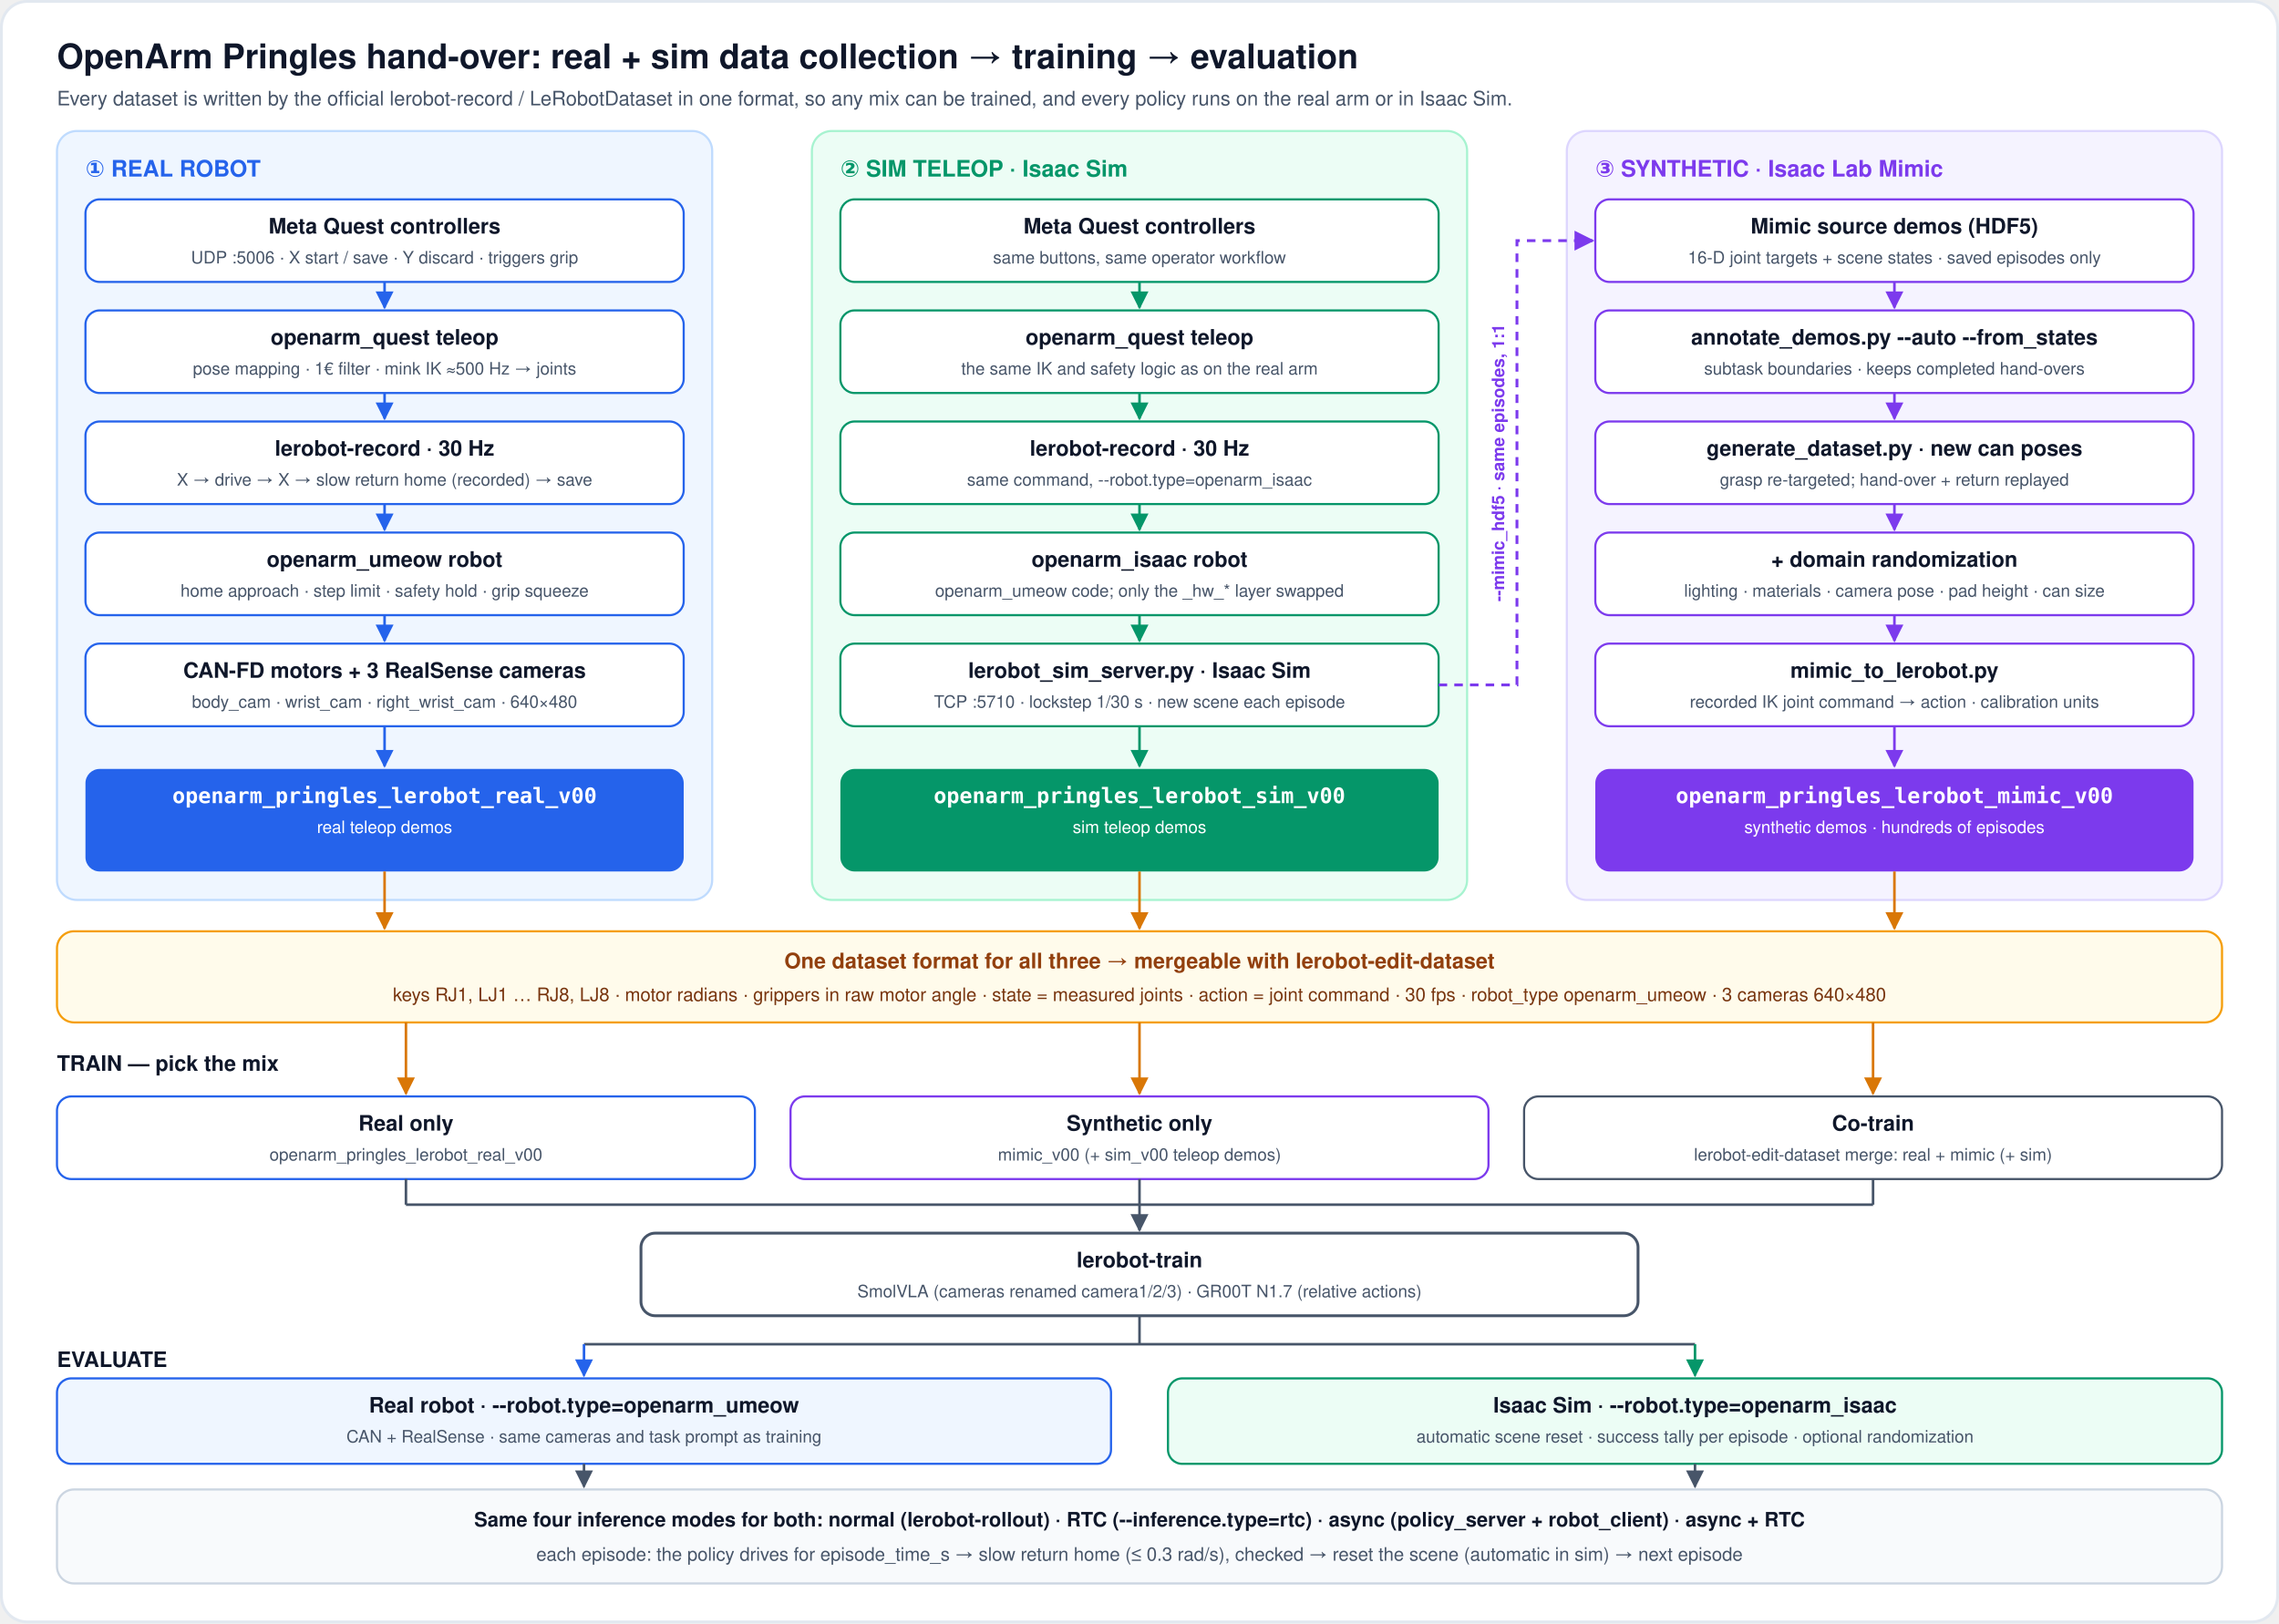
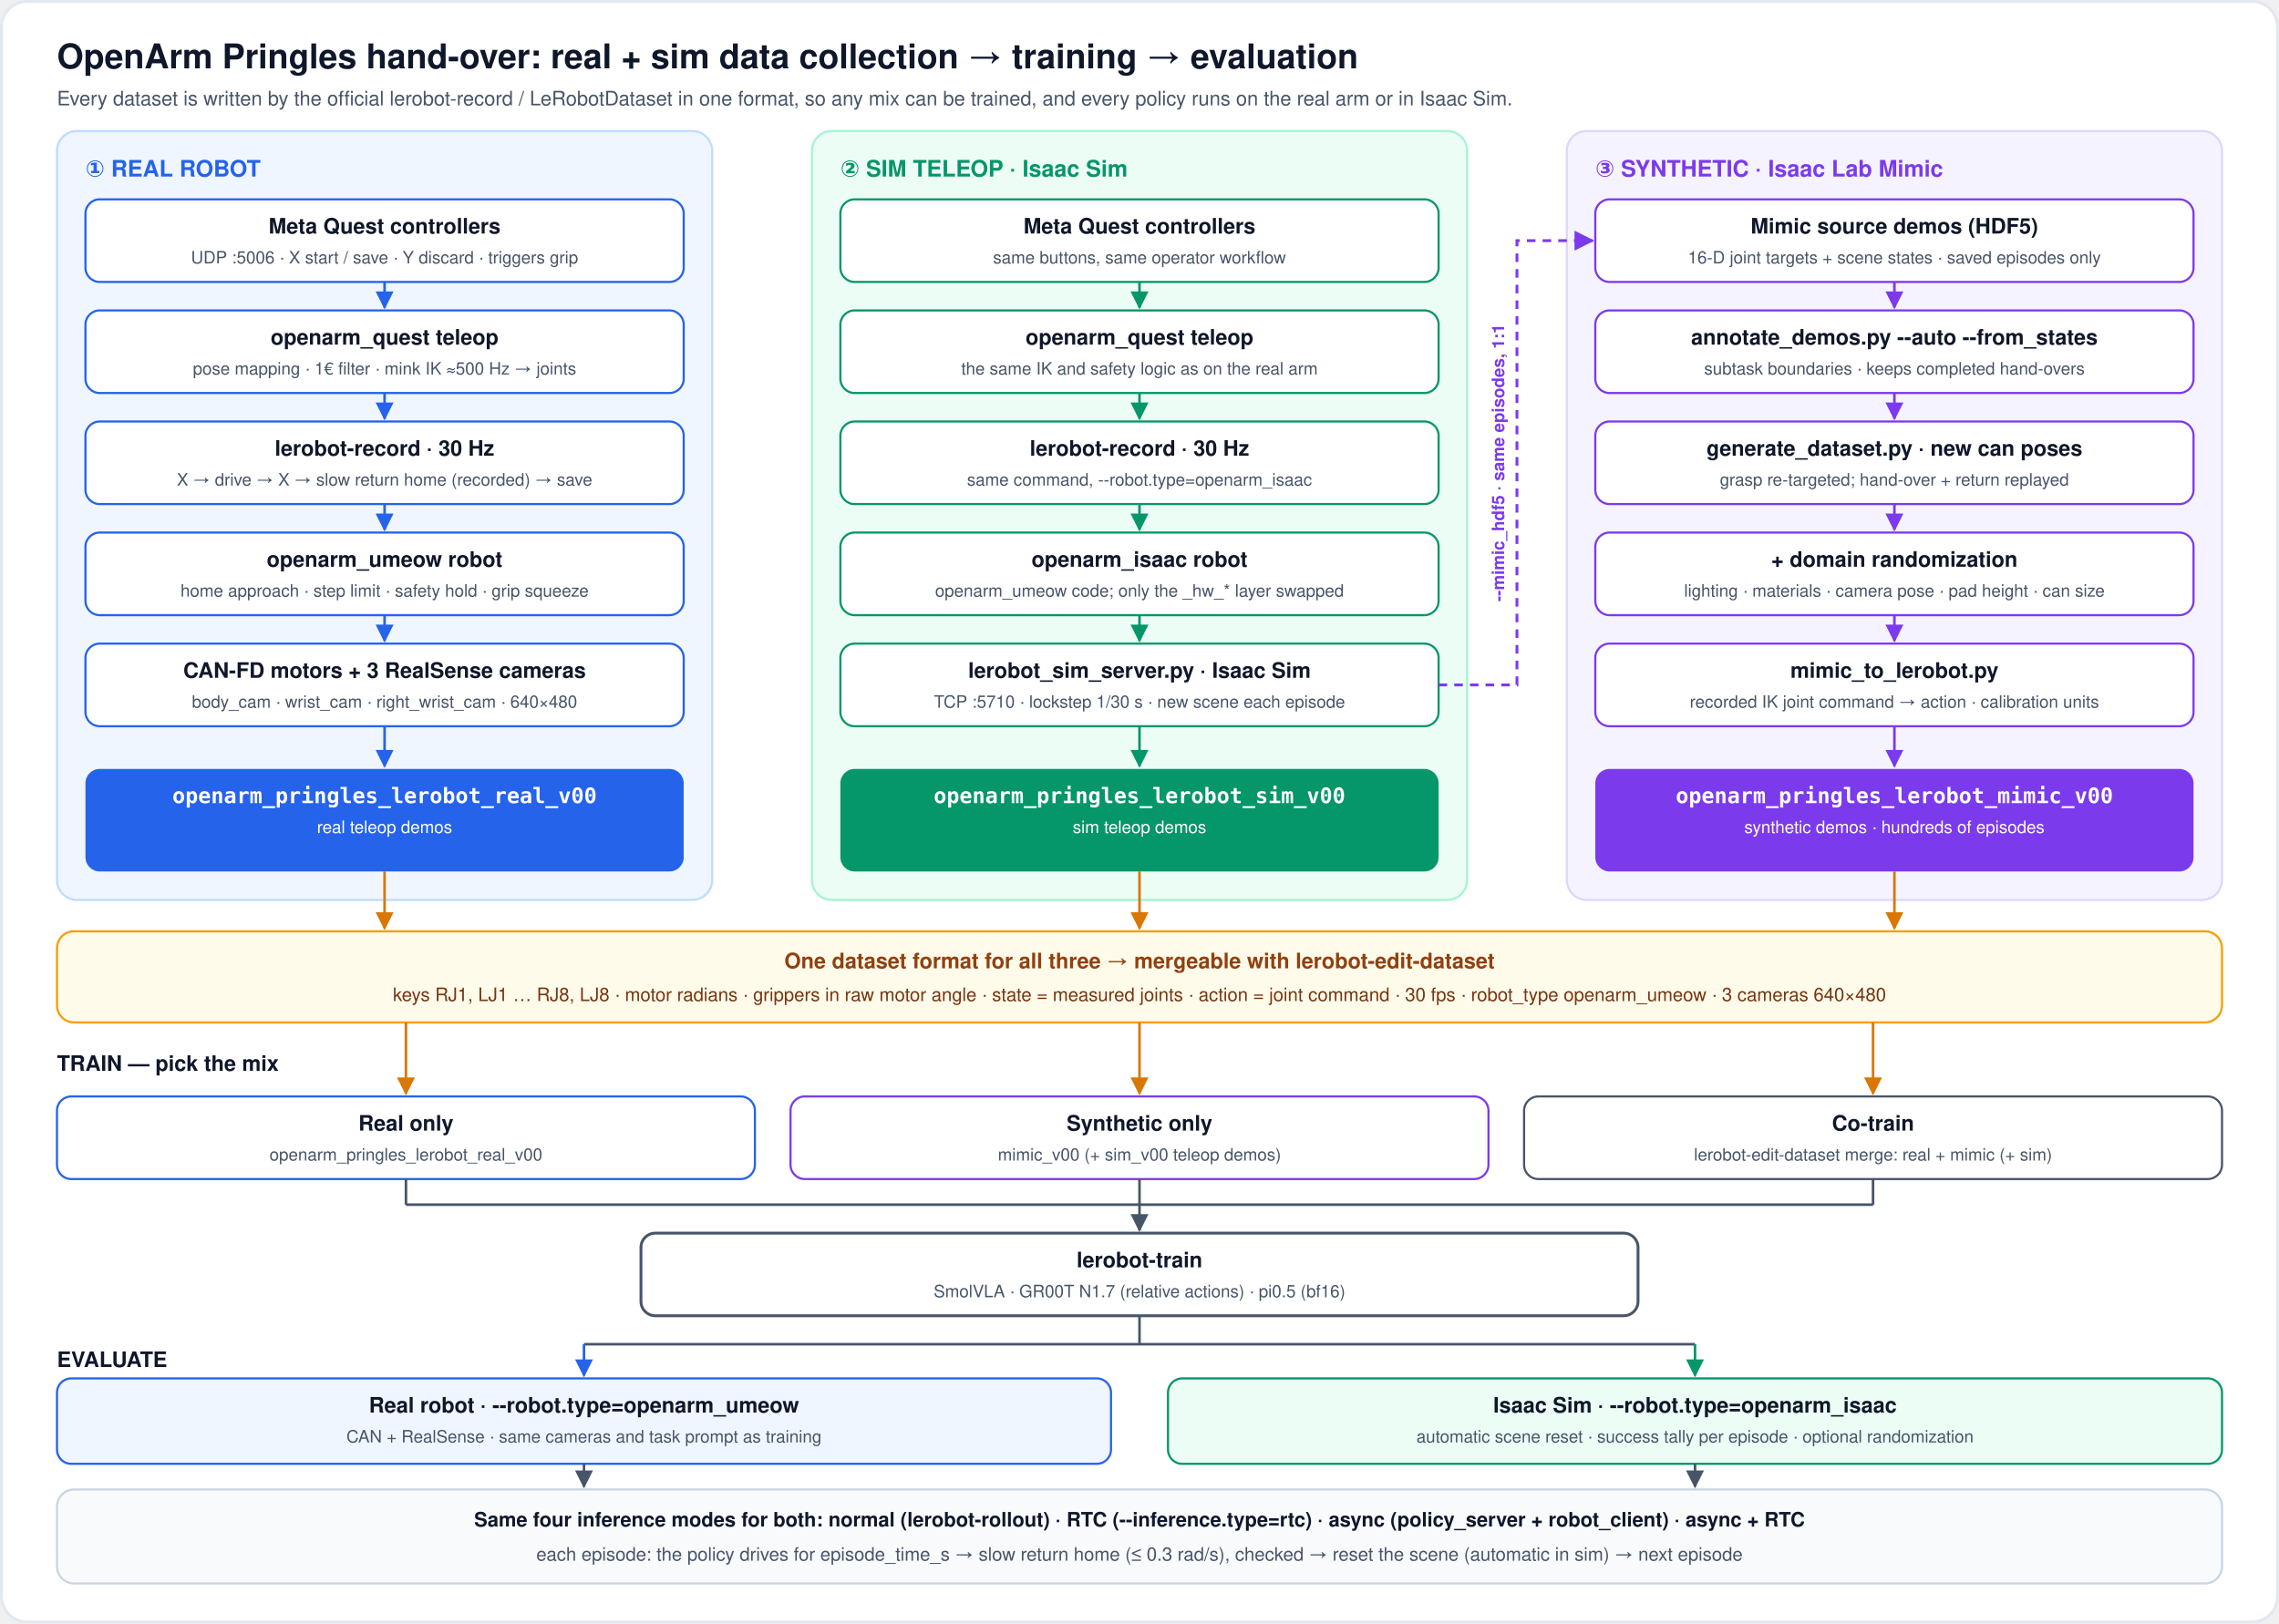
<svg xmlns="http://www.w3.org/2000/svg" width="1600" height="1140" viewBox="0 0 1600 1140" role="img" aria-label="OpenArm real and sim data collection, training and evaluation pipeline">
  <defs>
    <marker id="aR" viewBox="0 0 10 10" refX="9" refY="5" markerWidth="7" markerHeight="7" orient="auto-start-reverse">
      <path d="M0,0 L10,5 L0,10 z" fill="#2563eb" />
    </marker>
    <marker id="aS" viewBox="0 0 10 10" refX="9" refY="5" markerWidth="7" markerHeight="7" orient="auto-start-reverse">
      <path d="M0,0 L10,5 L0,10 z" fill="#059669" />
    </marker>
    <marker id="aY" viewBox="0 0 10 10" refX="9" refY="5" markerWidth="7" markerHeight="7" orient="auto-start-reverse">
      <path d="M0,0 L10,5 L0,10 z" fill="#7c3aed" />
    </marker>
    <marker id="aF" viewBox="0 0 10 10" refX="9" refY="5" markerWidth="7" markerHeight="7" orient="auto-start-reverse">
      <path d="M0,0 L10,5 L0,10 z" fill="#d97706" />
    </marker>
    <marker id="aN" viewBox="0 0 10 10" refX="9" refY="5" markerWidth="7" markerHeight="7" orient="auto-start-reverse">
      <path d="M0,0 L10,5 L0,10 z" fill="#475569" />
    </marker>
  </defs>
  <rect x="1" y="1" width="1598" height="1138" rx="18" fill="#ffffff" stroke="#e2e8f0" stroke-width="2" />
  <text x="40" y="48" font-family="'Segoe UI', 'Helvetica Neue', Helvetica, Arial, sans-serif" font-size="24" font-weight="700" fill="#0f172a" text-anchor="start">OpenArm Pringles hand-over: real + sim data collection → training → evaluation</text>
  <text x="40" y="74" font-family="'Segoe UI', 'Helvetica Neue', Helvetica, Arial, sans-serif" font-size="14" font-weight="400" fill="#475569" text-anchor="start">Every dataset is written by the official lerobot-record / LeRobotDataset in one format, so any mix can be trained, and every policy runs on the real arm or in Isaac Sim.</text>
  <rect x="40" y="92" width="460" height="540" rx="14" fill="#eff6ff" stroke="#bfdbfe" stroke-width="1.5" />
  <text x="60" y="124" font-family="'Segoe UI', 'Helvetica Neue', Helvetica, Arial, sans-serif" font-size="16" font-weight="700" fill="#2563eb" text-anchor="start">① REAL ROBOT</text>
  <rect x="60" y="140" width="420" height="58" rx="10" fill="#ffffff" stroke="#2563eb" stroke-width="1.5" />
  <text x="270.0" y="164" font-family="'Segoe UI', 'Helvetica Neue', Helvetica, Arial, sans-serif" font-size="15" font-weight="600" fill="#0f172a" text-anchor="middle">Meta Quest controllers</text>
  <text x="270.0" y="185" font-family="'Segoe UI', 'Helvetica Neue', Helvetica, Arial, sans-serif" font-size="12" font-weight="400" fill="#475569" text-anchor="middle">UDP :5006 · X start / save · Y discard · triggers grip</text>
  <path d="M270,198 L270,216" fill="none" stroke="#2563eb" stroke-width="1.8" marker-end="url(#aR)" />
  <rect x="60" y="218" width="420" height="58" rx="10" fill="#ffffff" stroke="#2563eb" stroke-width="1.5" />
  <text x="270.0" y="242" font-family="'Segoe UI', 'Helvetica Neue', Helvetica, Arial, sans-serif" font-size="15" font-weight="600" fill="#0f172a" text-anchor="middle">openarm_quest teleop</text>
  <text x="270.0" y="263" font-family="'Segoe UI', 'Helvetica Neue', Helvetica, Arial, sans-serif" font-size="12" font-weight="400" fill="#475569" text-anchor="middle">pose mapping · 1€ filter · mink IK ≈500 Hz → joints</text>
  <path d="M270,276 L270,294" fill="none" stroke="#2563eb" stroke-width="1.8" marker-end="url(#aR)" />
  <rect x="60" y="296" width="420" height="58" rx="10" fill="#ffffff" stroke="#2563eb" stroke-width="1.5" />
  <text x="270.0" y="320" font-family="'Segoe UI', 'Helvetica Neue', Helvetica, Arial, sans-serif" font-size="15" font-weight="600" fill="#0f172a" text-anchor="middle">lerobot-record · 30 Hz</text>
  <text x="270.0" y="341" font-family="'Segoe UI', 'Helvetica Neue', Helvetica, Arial, sans-serif" font-size="12" font-weight="400" fill="#475569" text-anchor="middle">X → drive → X → slow return home (recorded) → save</text>
  <path d="M270,354 L270,372" fill="none" stroke="#2563eb" stroke-width="1.8" marker-end="url(#aR)" />
  <rect x="60" y="374" width="420" height="58" rx="10" fill="#ffffff" stroke="#2563eb" stroke-width="1.5" />
  <text x="270.0" y="398" font-family="'Segoe UI', 'Helvetica Neue', Helvetica, Arial, sans-serif" font-size="15" font-weight="600" fill="#0f172a" text-anchor="middle">openarm_umeow robot</text>
  <text x="270.0" y="419" font-family="'Segoe UI', 'Helvetica Neue', Helvetica, Arial, sans-serif" font-size="12" font-weight="400" fill="#475569" text-anchor="middle">home approach · step limit · safety hold · grip squeeze</text>
  <path d="M270,432 L270,450" fill="none" stroke="#2563eb" stroke-width="1.8" marker-end="url(#aR)" />
  <rect x="60" y="452" width="420" height="58" rx="10" fill="#ffffff" stroke="#2563eb" stroke-width="1.5" />
  <text x="270.0" y="476" font-family="'Segoe UI', 'Helvetica Neue', Helvetica, Arial, sans-serif" font-size="15" font-weight="600" fill="#0f172a" text-anchor="middle">CAN-FD motors + 3 RealSense cameras</text>
  <text x="270.0" y="497" font-family="'Segoe UI', 'Helvetica Neue', Helvetica, Arial, sans-serif" font-size="12" font-weight="400" fill="#475569" text-anchor="middle">body_cam · wrist_cam · right_wrist_cam · 640×480</text>
  <path d="M270,510 L270,538" fill="none" stroke="#2563eb" stroke-width="1.8" marker-end="url(#aR)" />
  <rect x="60" y="540" width="420" height="72" rx="10" fill="#2563eb" stroke="#2563eb" stroke-width="0" />
  <text x="270.0" y="564" font-family="'SFMono-Regular', Consolas, 'DejaVu Sans Mono', monospace" font-size="15" font-weight="600" fill="#ffffff" text-anchor="middle">openarm_pringles_lerobot_real_v00</text>
  <text x="270.0" y="585" font-family="'Segoe UI', 'Helvetica Neue', Helvetica, Arial, sans-serif" font-size="12" font-weight="400" fill="#ffffff" text-anchor="middle">real teleop demos</text>
  <rect x="570" y="92" width="460" height="540" rx="14" fill="#ecfdf5" stroke="#a7f3d0" stroke-width="1.5" />
  <text x="590" y="124" font-family="'Segoe UI', 'Helvetica Neue', Helvetica, Arial, sans-serif" font-size="16" font-weight="700" fill="#059669" text-anchor="start">② SIM TELEOP · Isaac Sim</text>
  <rect x="590" y="140" width="420" height="58" rx="10" fill="#ffffff" stroke="#059669" stroke-width="1.5" />
  <text x="800.0" y="164" font-family="'Segoe UI', 'Helvetica Neue', Helvetica, Arial, sans-serif" font-size="15" font-weight="600" fill="#0f172a" text-anchor="middle">Meta Quest controllers</text>
  <text x="800.0" y="185" font-family="'Segoe UI', 'Helvetica Neue', Helvetica, Arial, sans-serif" font-size="12" font-weight="400" fill="#475569" text-anchor="middle">same buttons, same operator workflow</text>
  <path d="M800,198 L800,216" fill="none" stroke="#059669" stroke-width="1.8" marker-end="url(#aS)" />
  <rect x="590" y="218" width="420" height="58" rx="10" fill="#ffffff" stroke="#059669" stroke-width="1.5" />
  <text x="800.0" y="242" font-family="'Segoe UI', 'Helvetica Neue', Helvetica, Arial, sans-serif" font-size="15" font-weight="600" fill="#0f172a" text-anchor="middle">openarm_quest teleop</text>
  <text x="800.0" y="263" font-family="'Segoe UI', 'Helvetica Neue', Helvetica, Arial, sans-serif" font-size="12" font-weight="400" fill="#475569" text-anchor="middle">the same IK and safety logic as on the real arm</text>
  <path d="M800,276 L800,294" fill="none" stroke="#059669" stroke-width="1.8" marker-end="url(#aS)" />
  <rect x="590" y="296" width="420" height="58" rx="10" fill="#ffffff" stroke="#059669" stroke-width="1.5" />
  <text x="800.0" y="320" font-family="'Segoe UI', 'Helvetica Neue', Helvetica, Arial, sans-serif" font-size="15" font-weight="600" fill="#0f172a" text-anchor="middle">lerobot-record · 30 Hz</text>
  <text x="800.0" y="341" font-family="'Segoe UI', 'Helvetica Neue', Helvetica, Arial, sans-serif" font-size="12" font-weight="400" fill="#475569" text-anchor="middle">same command, --robot.type=openarm_isaac</text>
  <path d="M800,354 L800,372" fill="none" stroke="#059669" stroke-width="1.8" marker-end="url(#aS)" />
  <rect x="590" y="374" width="420" height="58" rx="10" fill="#ffffff" stroke="#059669" stroke-width="1.5" />
  <text x="800.0" y="398" font-family="'Segoe UI', 'Helvetica Neue', Helvetica, Arial, sans-serif" font-size="15" font-weight="600" fill="#0f172a" text-anchor="middle">openarm_isaac robot</text>
  <text x="800.0" y="419" font-family="'Segoe UI', 'Helvetica Neue', Helvetica, Arial, sans-serif" font-size="12" font-weight="400" fill="#475569" text-anchor="middle">openarm_umeow code; only the _hw_* layer swapped</text>
  <path d="M800,432 L800,450" fill="none" stroke="#059669" stroke-width="1.8" marker-end="url(#aS)" />
  <rect x="590" y="452" width="420" height="58" rx="10" fill="#ffffff" stroke="#059669" stroke-width="1.5" />
  <text x="800.0" y="476" font-family="'Segoe UI', 'Helvetica Neue', Helvetica, Arial, sans-serif" font-size="15" font-weight="600" fill="#0f172a" text-anchor="middle">lerobot_sim_server.py · Isaac Sim</text>
  <text x="800.0" y="497" font-family="'Segoe UI', 'Helvetica Neue', Helvetica, Arial, sans-serif" font-size="12" font-weight="400" fill="#475569" text-anchor="middle">TCP :5710 · lockstep 1/30 s · new scene each episode</text>
  <path d="M800,510 L800,538" fill="none" stroke="#059669" stroke-width="1.8" marker-end="url(#aS)" />
  <rect x="590" y="540" width="420" height="72" rx="10" fill="#059669" stroke="#059669" stroke-width="0" />
  <text x="800.0" y="564" font-family="'SFMono-Regular', Consolas, 'DejaVu Sans Mono', monospace" font-size="15" font-weight="600" fill="#ffffff" text-anchor="middle">openarm_pringles_lerobot_sim_v00</text>
  <text x="800.0" y="585" font-family="'Segoe UI', 'Helvetica Neue', Helvetica, Arial, sans-serif" font-size="12" font-weight="400" fill="#ffffff" text-anchor="middle">sim teleop demos</text>
  <rect x="1100" y="92" width="460" height="540" rx="14" fill="#f5f3ff" stroke="#ddd6fe" stroke-width="1.5" />
  <text x="1120" y="124" font-family="'Segoe UI', 'Helvetica Neue', Helvetica, Arial, sans-serif" font-size="16" font-weight="700" fill="#7c3aed" text-anchor="start">③ SYNTHETIC · Isaac Lab Mimic</text>
  <rect x="1120" y="140" width="420" height="58" rx="10" fill="#ffffff" stroke="#7c3aed" stroke-width="1.5" />
  <text x="1330.0" y="164" font-family="'Segoe UI', 'Helvetica Neue', Helvetica, Arial, sans-serif" font-size="15" font-weight="600" fill="#0f172a" text-anchor="middle">Mimic source demos (HDF5)</text>
  <text x="1330.0" y="185" font-family="'Segoe UI', 'Helvetica Neue', Helvetica, Arial, sans-serif" font-size="12" font-weight="400" fill="#475569" text-anchor="middle">16-D joint targets + scene states · saved episodes only</text>
  <path d="M1330,198 L1330,216" fill="none" stroke="#7c3aed" stroke-width="1.8" marker-end="url(#aY)" />
  <rect x="1120" y="218" width="420" height="58" rx="10" fill="#ffffff" stroke="#7c3aed" stroke-width="1.5" />
  <text x="1330.0" y="242" font-family="'Segoe UI', 'Helvetica Neue', Helvetica, Arial, sans-serif" font-size="15" font-weight="600" fill="#0f172a" text-anchor="middle">annotate_demos.py --auto --from_states</text>
  <text x="1330.0" y="263" font-family="'Segoe UI', 'Helvetica Neue', Helvetica, Arial, sans-serif" font-size="12" font-weight="400" fill="#475569" text-anchor="middle">subtask boundaries · keeps completed hand-overs</text>
  <path d="M1330,276 L1330,294" fill="none" stroke="#7c3aed" stroke-width="1.8" marker-end="url(#aY)" />
  <rect x="1120" y="296" width="420" height="58" rx="10" fill="#ffffff" stroke="#7c3aed" stroke-width="1.5" />
  <text x="1330.0" y="320" font-family="'Segoe UI', 'Helvetica Neue', Helvetica, Arial, sans-serif" font-size="15" font-weight="600" fill="#0f172a" text-anchor="middle">generate_dataset.py · new can poses</text>
  <text x="1330.0" y="341" font-family="'Segoe UI', 'Helvetica Neue', Helvetica, Arial, sans-serif" font-size="12" font-weight="400" fill="#475569" text-anchor="middle">grasp re-targeted; hand-over + return replayed</text>
  <path d="M1330,354 L1330,372" fill="none" stroke="#7c3aed" stroke-width="1.8" marker-end="url(#aY)" />
  <rect x="1120" y="374" width="420" height="58" rx="10" fill="#ffffff" stroke="#7c3aed" stroke-width="1.5" />
  <text x="1330.0" y="398" font-family="'Segoe UI', 'Helvetica Neue', Helvetica, Arial, sans-serif" font-size="15" font-weight="600" fill="#0f172a" text-anchor="middle">+ domain randomization</text>
  <text x="1330.0" y="419" font-family="'Segoe UI', 'Helvetica Neue', Helvetica, Arial, sans-serif" font-size="12" font-weight="400" fill="#475569" text-anchor="middle">lighting · materials · camera pose · pad height · can size</text>
  <path d="M1330,432 L1330,450" fill="none" stroke="#7c3aed" stroke-width="1.8" marker-end="url(#aY)" />
  <rect x="1120" y="452" width="420" height="58" rx="10" fill="#ffffff" stroke="#7c3aed" stroke-width="1.5" />
  <text x="1330.0" y="476" font-family="'Segoe UI', 'Helvetica Neue', Helvetica, Arial, sans-serif" font-size="15" font-weight="600" fill="#0f172a" text-anchor="middle">mimic_to_lerobot.py</text>
  <text x="1330.0" y="497" font-family="'Segoe UI', 'Helvetica Neue', Helvetica, Arial, sans-serif" font-size="12" font-weight="400" fill="#475569" text-anchor="middle">recorded IK joint command → action · calibration units</text>
  <path d="M1330,510 L1330,538" fill="none" stroke="#7c3aed" stroke-width="1.8" marker-end="url(#aY)" />
  <rect x="1120" y="540" width="420" height="72" rx="10" fill="#7c3aed" stroke="#7c3aed" stroke-width="0" />
  <text x="1330.0" y="564" font-family="'SFMono-Regular', Consolas, 'DejaVu Sans Mono', monospace" font-size="15" font-weight="600" fill="#ffffff" text-anchor="middle">openarm_pringles_lerobot_mimic_v00</text>
  <text x="1330.0" y="585" font-family="'Segoe UI', 'Helvetica Neue', Helvetica, Arial, sans-serif" font-size="12" font-weight="400" fill="#ffffff" text-anchor="middle">synthetic demos · hundreds of episodes</text>
  <path d="M1010,481 L1065,481 L1065,169 L1118,169" fill="none" stroke="#7c3aed" stroke-width="2" stroke-dasharray="6 5" marker-end="url(#aY)" />
  <text x="1056" y="325" font-family="'Segoe UI', 'Helvetica Neue', Helvetica, Arial, sans-serif" font-size="12" font-weight="600" fill="#7c3aed" text-anchor="middle" transform="rotate(-90 1056 325)">--mimic_hdf5 · same episodes, 1:1</text>
  <rect x="40" y="654" width="1520" height="64" rx="12" fill="#fffbeb" stroke="#f59e0b" stroke-width="1.5" />
  <text x="800" y="680" font-family="'Segoe UI', 'Helvetica Neue', Helvetica, Arial, sans-serif" font-size="15" font-weight="700" fill="#92400e" text-anchor="middle">One dataset format for all three → mergeable with lerobot-edit-dataset</text>
  <text x="800" y="703" font-family="'Segoe UI', 'Helvetica Neue', Helvetica, Arial, sans-serif" font-size="13" font-weight="400" fill="#78350f" text-anchor="middle">keys RJ1, LJ1 … RJ8, LJ8 · motor radians · grippers in raw motor angle · state = measured joints · action = joint command · 30 fps · robot_type openarm_umeow · 3 cameras 640×480</text>
  <path d="M270,612 L270,652" fill="none" stroke="#d97706" stroke-width="1.8" marker-end="url(#aF)" />
  <path d="M800,612 L800,652" fill="none" stroke="#d97706" stroke-width="1.8" marker-end="url(#aF)" />
  <path d="M1330,612 L1330,652" fill="none" stroke="#d97706" stroke-width="1.8" marker-end="url(#aF)" />
  <text x="40" y="752" font-family="'Segoe UI', 'Helvetica Neue', Helvetica, Arial, sans-serif" font-size="15" font-weight="700" fill="#0f172a" text-anchor="start">TRAIN — pick the mix</text>
  <path d="M285,718 L285,768" fill="none" stroke="#d97706" stroke-width="1.8" marker-end="url(#aF)" />
  <rect x="40" y="770" width="490" height="58" rx="10" fill="#ffffff" stroke="#2563eb" stroke-width="1.5" />
  <text x="285.0" y="794" font-family="'Segoe UI', 'Helvetica Neue', Helvetica, Arial, sans-serif" font-size="15" font-weight="600" fill="#0f172a" text-anchor="middle">Real only</text>
  <text x="285.0" y="815" font-family="'Segoe UI', 'Helvetica Neue', Helvetica, Arial, sans-serif" font-size="12" font-weight="400" fill="#475569" text-anchor="middle">openarm_pringles_lerobot_real_v00</text>
  <path d="M285,828 L285,846" fill="none" stroke="#475569" stroke-width="1.8" />
  <path d="M800,718 L800,768" fill="none" stroke="#d97706" stroke-width="1.8" marker-end="url(#aF)" />
  <rect x="555" y="770" width="490" height="58" rx="10" fill="#ffffff" stroke="#7c3aed" stroke-width="1.5" />
  <text x="800.0" y="794" font-family="'Segoe UI', 'Helvetica Neue', Helvetica, Arial, sans-serif" font-size="15" font-weight="600" fill="#0f172a" text-anchor="middle">Synthetic only</text>
  <text x="800.0" y="815" font-family="'Segoe UI', 'Helvetica Neue', Helvetica, Arial, sans-serif" font-size="12" font-weight="400" fill="#475569" text-anchor="middle">mimic_v00 (+ sim_v00 teleop demos)</text>
  <path d="M800,828 L800,846" fill="none" stroke="#475569" stroke-width="1.8" />
  <path d="M1315,718 L1315,768" fill="none" stroke="#d97706" stroke-width="1.8" marker-end="url(#aF)" />
  <rect x="1070" y="770" width="490" height="58" rx="10" fill="#ffffff" stroke="#475569" stroke-width="1.5" />
  <text x="1315.0" y="794" font-family="'Segoe UI', 'Helvetica Neue', Helvetica, Arial, sans-serif" font-size="15" font-weight="600" fill="#0f172a" text-anchor="middle">Co-train</text>
  <text x="1315.0" y="815" font-family="'Segoe UI', 'Helvetica Neue', Helvetica, Arial, sans-serif" font-size="12" font-weight="400" fill="#475569" text-anchor="middle">lerobot-edit-dataset merge: real + mimic (+ sim)</text>
  <path d="M1315,828 L1315,846" fill="none" stroke="#475569" stroke-width="1.8" />
  <path d="M285,846 L1315,846" fill="none" stroke="#475569" stroke-width="1.8" />
  <path d="M800,846 L800,864" fill="none" stroke="#475569" stroke-width="1.8" marker-end="url(#aN)" />
  <rect x="450" y="866" width="700" height="58" rx="10" fill="#ffffff" stroke="#475569" stroke-width="2" />
  <text x="800.0" y="890" font-family="'Segoe UI', 'Helvetica Neue', Helvetica, Arial, sans-serif" font-size="15" font-weight="600" fill="#0f172a" text-anchor="middle">lerobot-train</text>
-   <text x="800.0" y="911" font-family="'Segoe UI', 'Helvetica Neue', Helvetica, Arial, sans-serif" font-size="12" font-weight="400" fill="#475569" text-anchor="middle">SmolVLA (cameras renamed camera1/2/3) · GR00T N1.7 (relative actions)</text>
+   <text x="800.0" y="911" font-family="'Segoe UI', 'Helvetica Neue', Helvetica, Arial, sans-serif" font-size="12" font-weight="400" fill="#475569" text-anchor="middle">SmolVLA · GR00T N1.7 (relative actions) · pi0.5 (bf16)</text>
  <path d="M800,924 L800,944 M410,944 L1190,944" fill="none" stroke="#475569" stroke-width="1.8" />
  <path d="M410,944 L410,966" fill="none" stroke="#2563eb" stroke-width="1.8" marker-end="url(#aR)" />
  <path d="M1190,944 L1190,966" fill="none" stroke="#059669" stroke-width="1.8" marker-end="url(#aS)" />
  <text x="40" y="960" font-family="'Segoe UI', 'Helvetica Neue', Helvetica, Arial, sans-serif" font-size="15" font-weight="700" fill="#0f172a" text-anchor="start">EVALUATE</text>
  <rect x="40" y="968" width="740" height="60" rx="10" fill="#eff6ff" stroke="#2563eb" stroke-width="1.5" />
  <text x="410.0" y="992" font-family="'Segoe UI', 'Helvetica Neue', Helvetica, Arial, sans-serif" font-size="15" font-weight="600" fill="#0f172a" text-anchor="middle">Real robot · --robot.type=openarm_umeow</text>
  <text x="410.0" y="1013" font-family="'Segoe UI', 'Helvetica Neue', Helvetica, Arial, sans-serif" font-size="12" font-weight="400" fill="#475569" text-anchor="middle">CAN + RealSense · same cameras and task prompt as training</text>
  <rect x="820" y="968" width="740" height="60" rx="10" fill="#ecfdf5" stroke="#059669" stroke-width="1.5" />
  <text x="1190.0" y="992" font-family="'Segoe UI', 'Helvetica Neue', Helvetica, Arial, sans-serif" font-size="15" font-weight="600" fill="#0f172a" text-anchor="middle">Isaac Sim · --robot.type=openarm_isaac</text>
  <text x="1190.0" y="1013" font-family="'Segoe UI', 'Helvetica Neue', Helvetica, Arial, sans-serif" font-size="12" font-weight="400" fill="#475569" text-anchor="middle">automatic scene reset · success tally per episode · optional randomization</text>
  <rect x="40" y="1046" width="1520" height="66" rx="12" fill="#f8fafc" stroke="#cbd5e1" stroke-width="1.5" />
  <text x="800" y="1072" font-family="'Segoe UI', 'Helvetica Neue', Helvetica, Arial, sans-serif" font-size="14" font-weight="600" fill="#0f172a" text-anchor="middle">Same four inference modes for both:  normal (lerobot-rollout)  ·  RTC (--inference.type=rtc)  ·  async (policy_server + robot_client)  ·  async + RTC</text>
  <text x="800" y="1096" font-family="'Segoe UI', 'Helvetica Neue', Helvetica, Arial, sans-serif" font-size="13" font-weight="400" fill="#475569" text-anchor="middle">each episode: the policy drives for episode_time_s → slow return home (≤ 0.3 rad/s), checked → reset the scene (automatic in sim) → next episode</text>
  <path d="M410,1028 L410,1044" fill="none" stroke="#475569" stroke-width="1.8" marker-end="url(#aN)" />
  <path d="M1190,1028 L1190,1044" fill="none" stroke="#475569" stroke-width="1.8" marker-end="url(#aN)" />
</svg>
